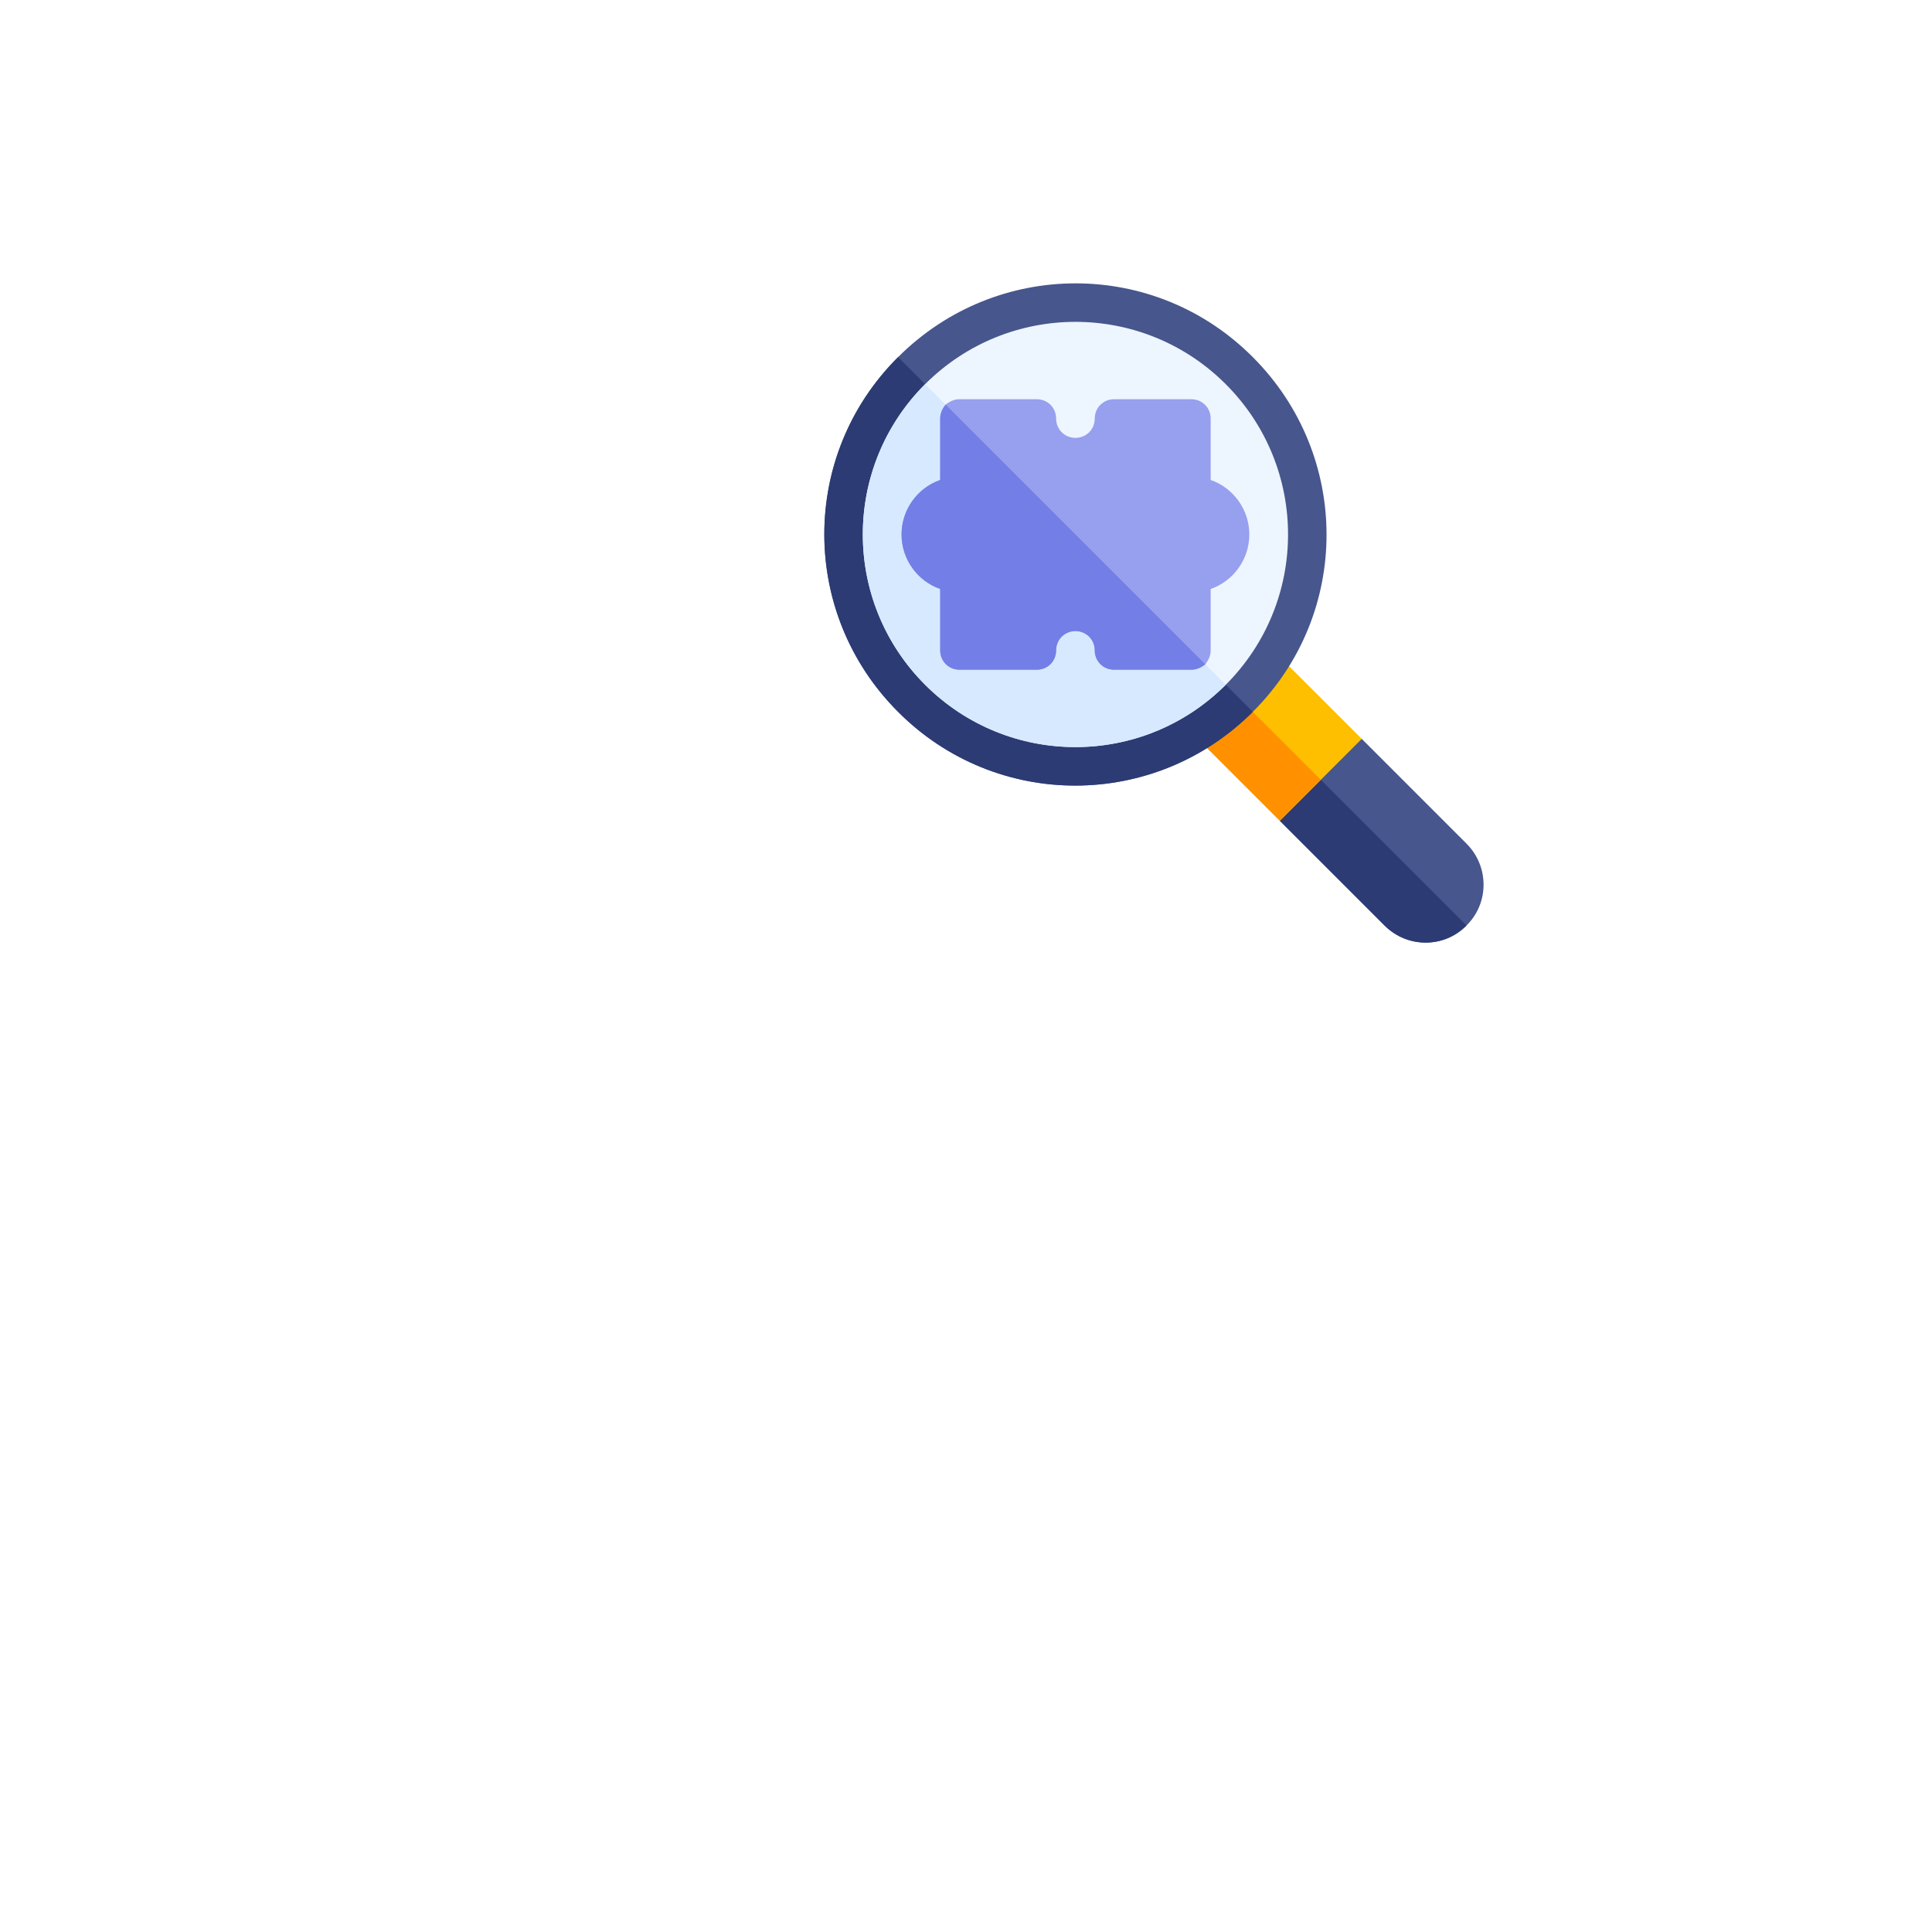
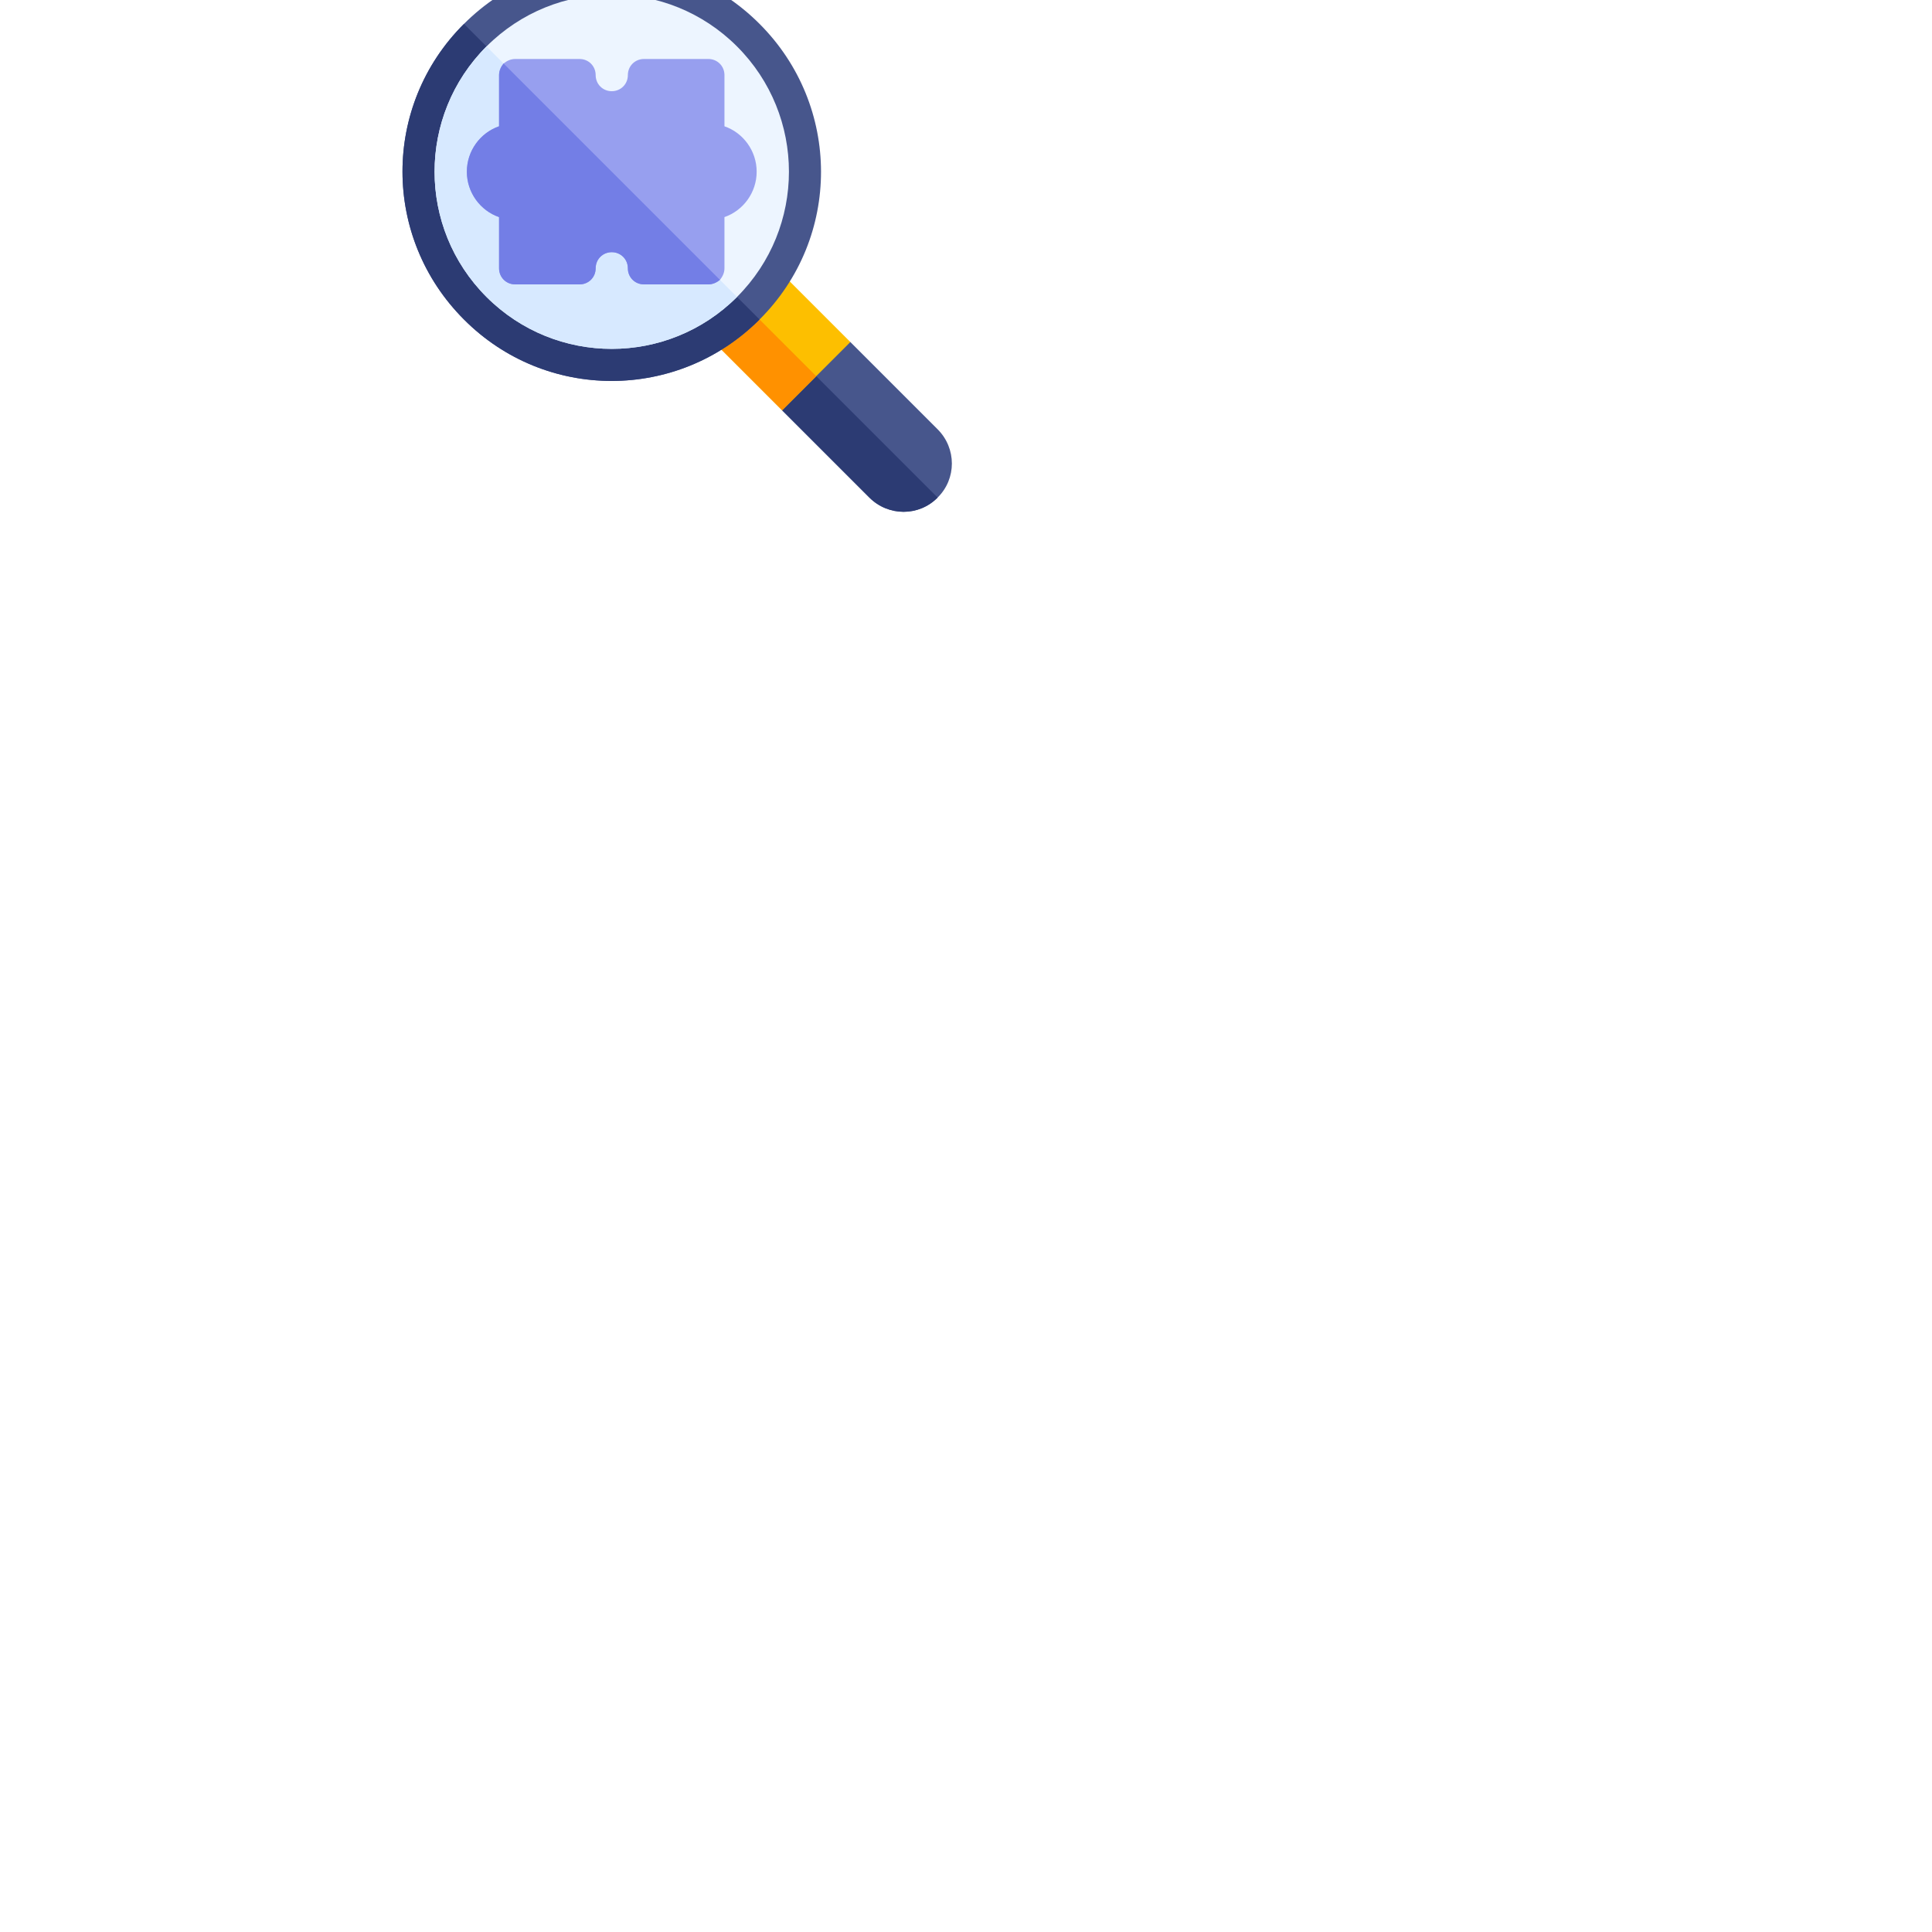
- <svg xmlns="http://www.w3.org/2000/svg" version="1.1" id="Capa_1" x="0px" y="0px" viewBox="10 -220 200 1500" xml:space="preserve" width="50" height="50">
+ <svg xmlns="http://www.w3.org/2000/svg" version="1.1" id="Capa_1" x="0px" y="0px" viewBox="500 35 50 1800" xml:space="preserve" width="50" height="50">
  <g>
    <path style="fill:#47568C;" d="M498.563,498.563c-17.401,17.701-45.899,17.701-63.6,0l-81.301-81.301l1.8-61.8l61.8-1.8   l81.301,81.301C516.264,452.662,516.264,481.162,498.563,498.563z" />
    <path style="fill:#2C3B73;" d="M498.563,498.563c-17.401,17.701-45.899,17.701-63.6,0l-81.301-81.301l1.8-61.8L498.563,498.563z" />
    <path style="fill:#FDBF00;" d="M417.262,353.662l-63.6,63.6l-65.099-65.099c-5.7-5.7-5.7-15.3,0-21l42.599-42.599   c5.7-5.7,15.3-5.7,21,0L417.262,353.662z" />
    <path style="fill:#FF9100;" d="M385.462,385.462l-31.8,31.8l-65.099-65.099c-5.7-5.7-5.7-15.3,0-21l21.301-21.301L385.462,385.462z   " />
    <path style="fill:#47568C;" d="M332.664,57.262c-76.201-76.5-199.2-76.199-275.402,0c-76.5,76.201-76.199,199.2,0,275.4   c76.201,76.501,199.2,76.201,275.402,0C409.163,256.463,408.863,133.463,332.664,57.262z" />
    <path style="fill:#2C3B73;" d="M332.664,332.662c-76.201,76.201-199.2,76.501-275.402,0c-76.199-76.199-76.5-199.199,0-275.4   L332.664,332.662z" />
    <path style="fill:#EDF5FF;" d="M311.663,311.663c-64.501,64.499-168.9,64.499-233.401,0c-64.499-64.501-64.499-168.9,0-233.401   c64.501-64.501,168.9-64.501,233.401,0C376.162,142.763,376.162,247.163,311.663,311.663z" />
    <path style="fill:#D7E9FF;" d="M311.663,311.663c-64.501,64.499-168.9,64.499-233.401,0c-64.499-64.501-64.499-168.9,0-233.401   L311.663,311.663z" />
    <path style="fill:#979FEF;" d="M299.963,152.662v-47.699c0-8.401-6.599-15-15-15h-60c-8.401,0-15,6.599-15,15   c0,8.399-6.599,15-15,15s-15-6.601-15-15c0-8.401-6.599-15-15-15h-60c-4.2,0-7.8,1.8-10.8,4.2c-2.401,2.999-4.2,6.599-4.2,10.8   v47.699c-17.401,6-30,22.8-30,42.301c0,19.499,12.599,36.299,30,42.299v47.701c0,8.399,6.599,15,15,15h60c8.401,0,15-6.601,15-15   c0-8.401,6.599-15,15-15s15,6.599,15,15c0,8.399,6.599,15,15,15h60c4.2,0,7.8-1.8,10.8-4.2c2.401-2.999,4.2-6.599,4.2-10.8v-47.701   c17.401-6,30-22.8,30-42.299C329.963,175.462,317.363,158.662,299.963,152.662z" />
    <path style="fill:#737EE6;" d="M94.163,94.163l201.599,201.599c-2.999,2.401-6.599,4.2-10.8,4.2h-60c-8.401,0-15-6.601-15-15   c0-8.401-6.599-15-15-15s-15,6.599-15,15c0,8.399-6.599,15-15,15h-60c-8.401,0-15-6.601-15-15v-47.701c-17.401-6-30-22.8-30-42.299   c0-19.501,12.599-36.301,30-42.301v-47.699C89.963,100.763,91.763,97.163,94.163,94.163z" />
  </g>
</svg>
